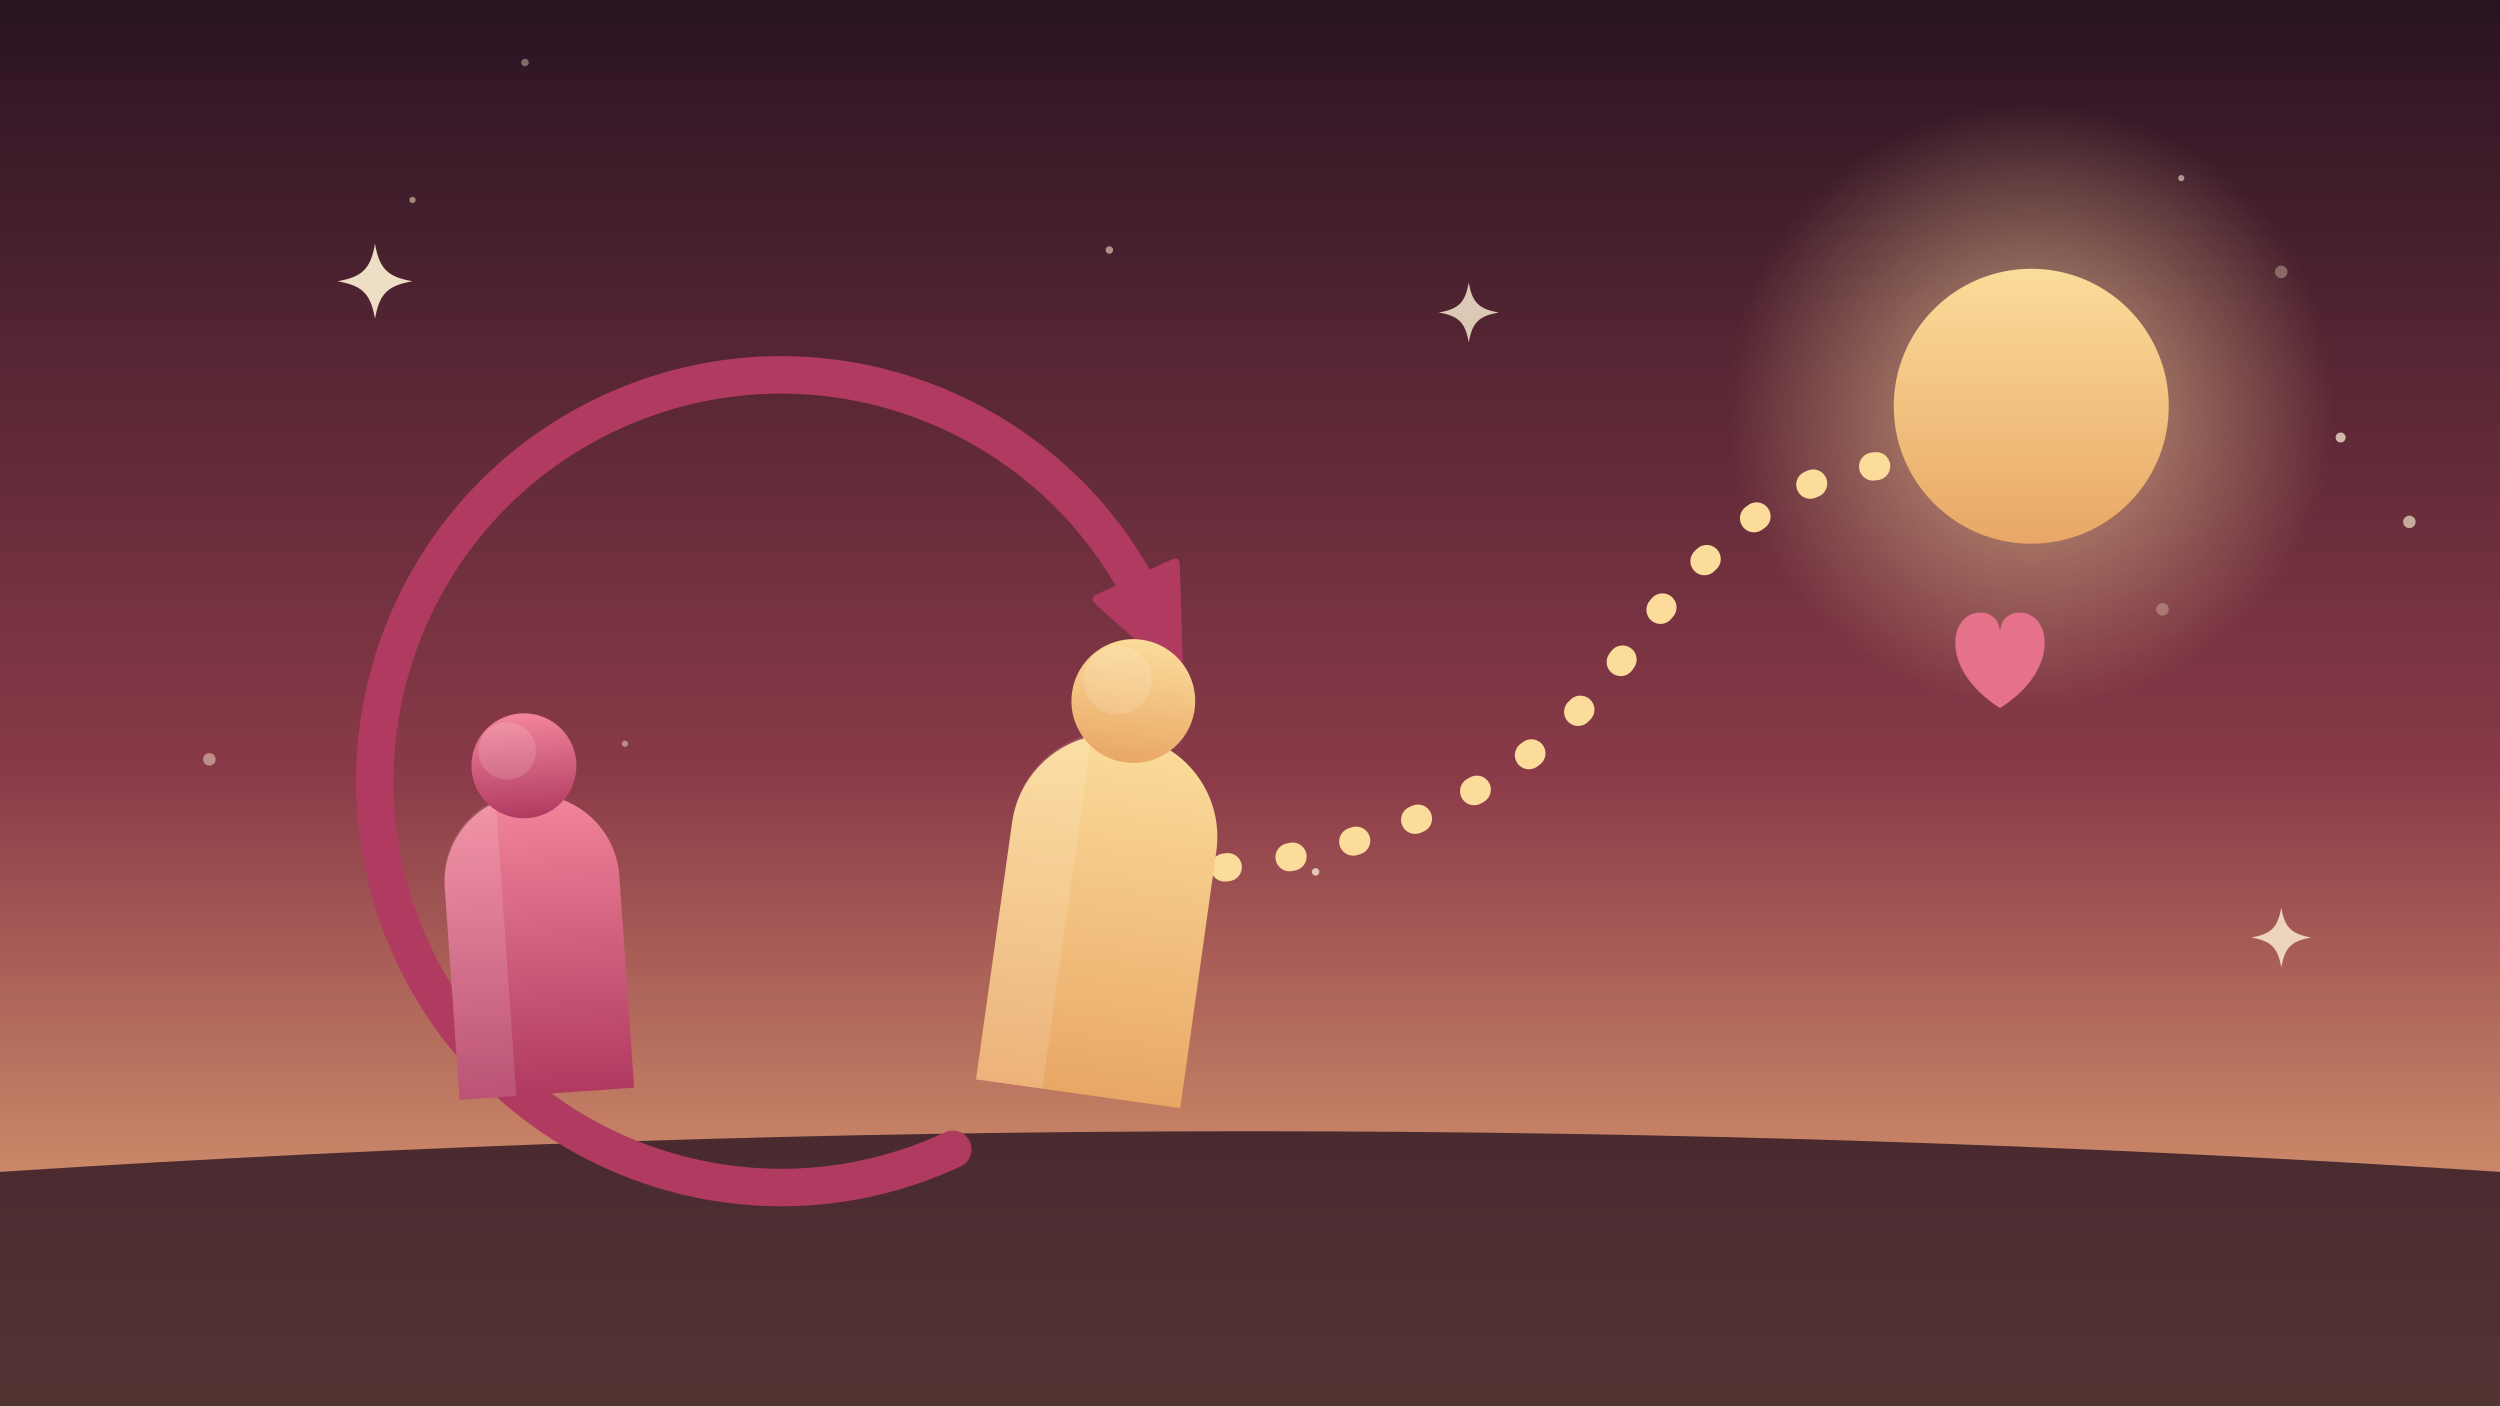
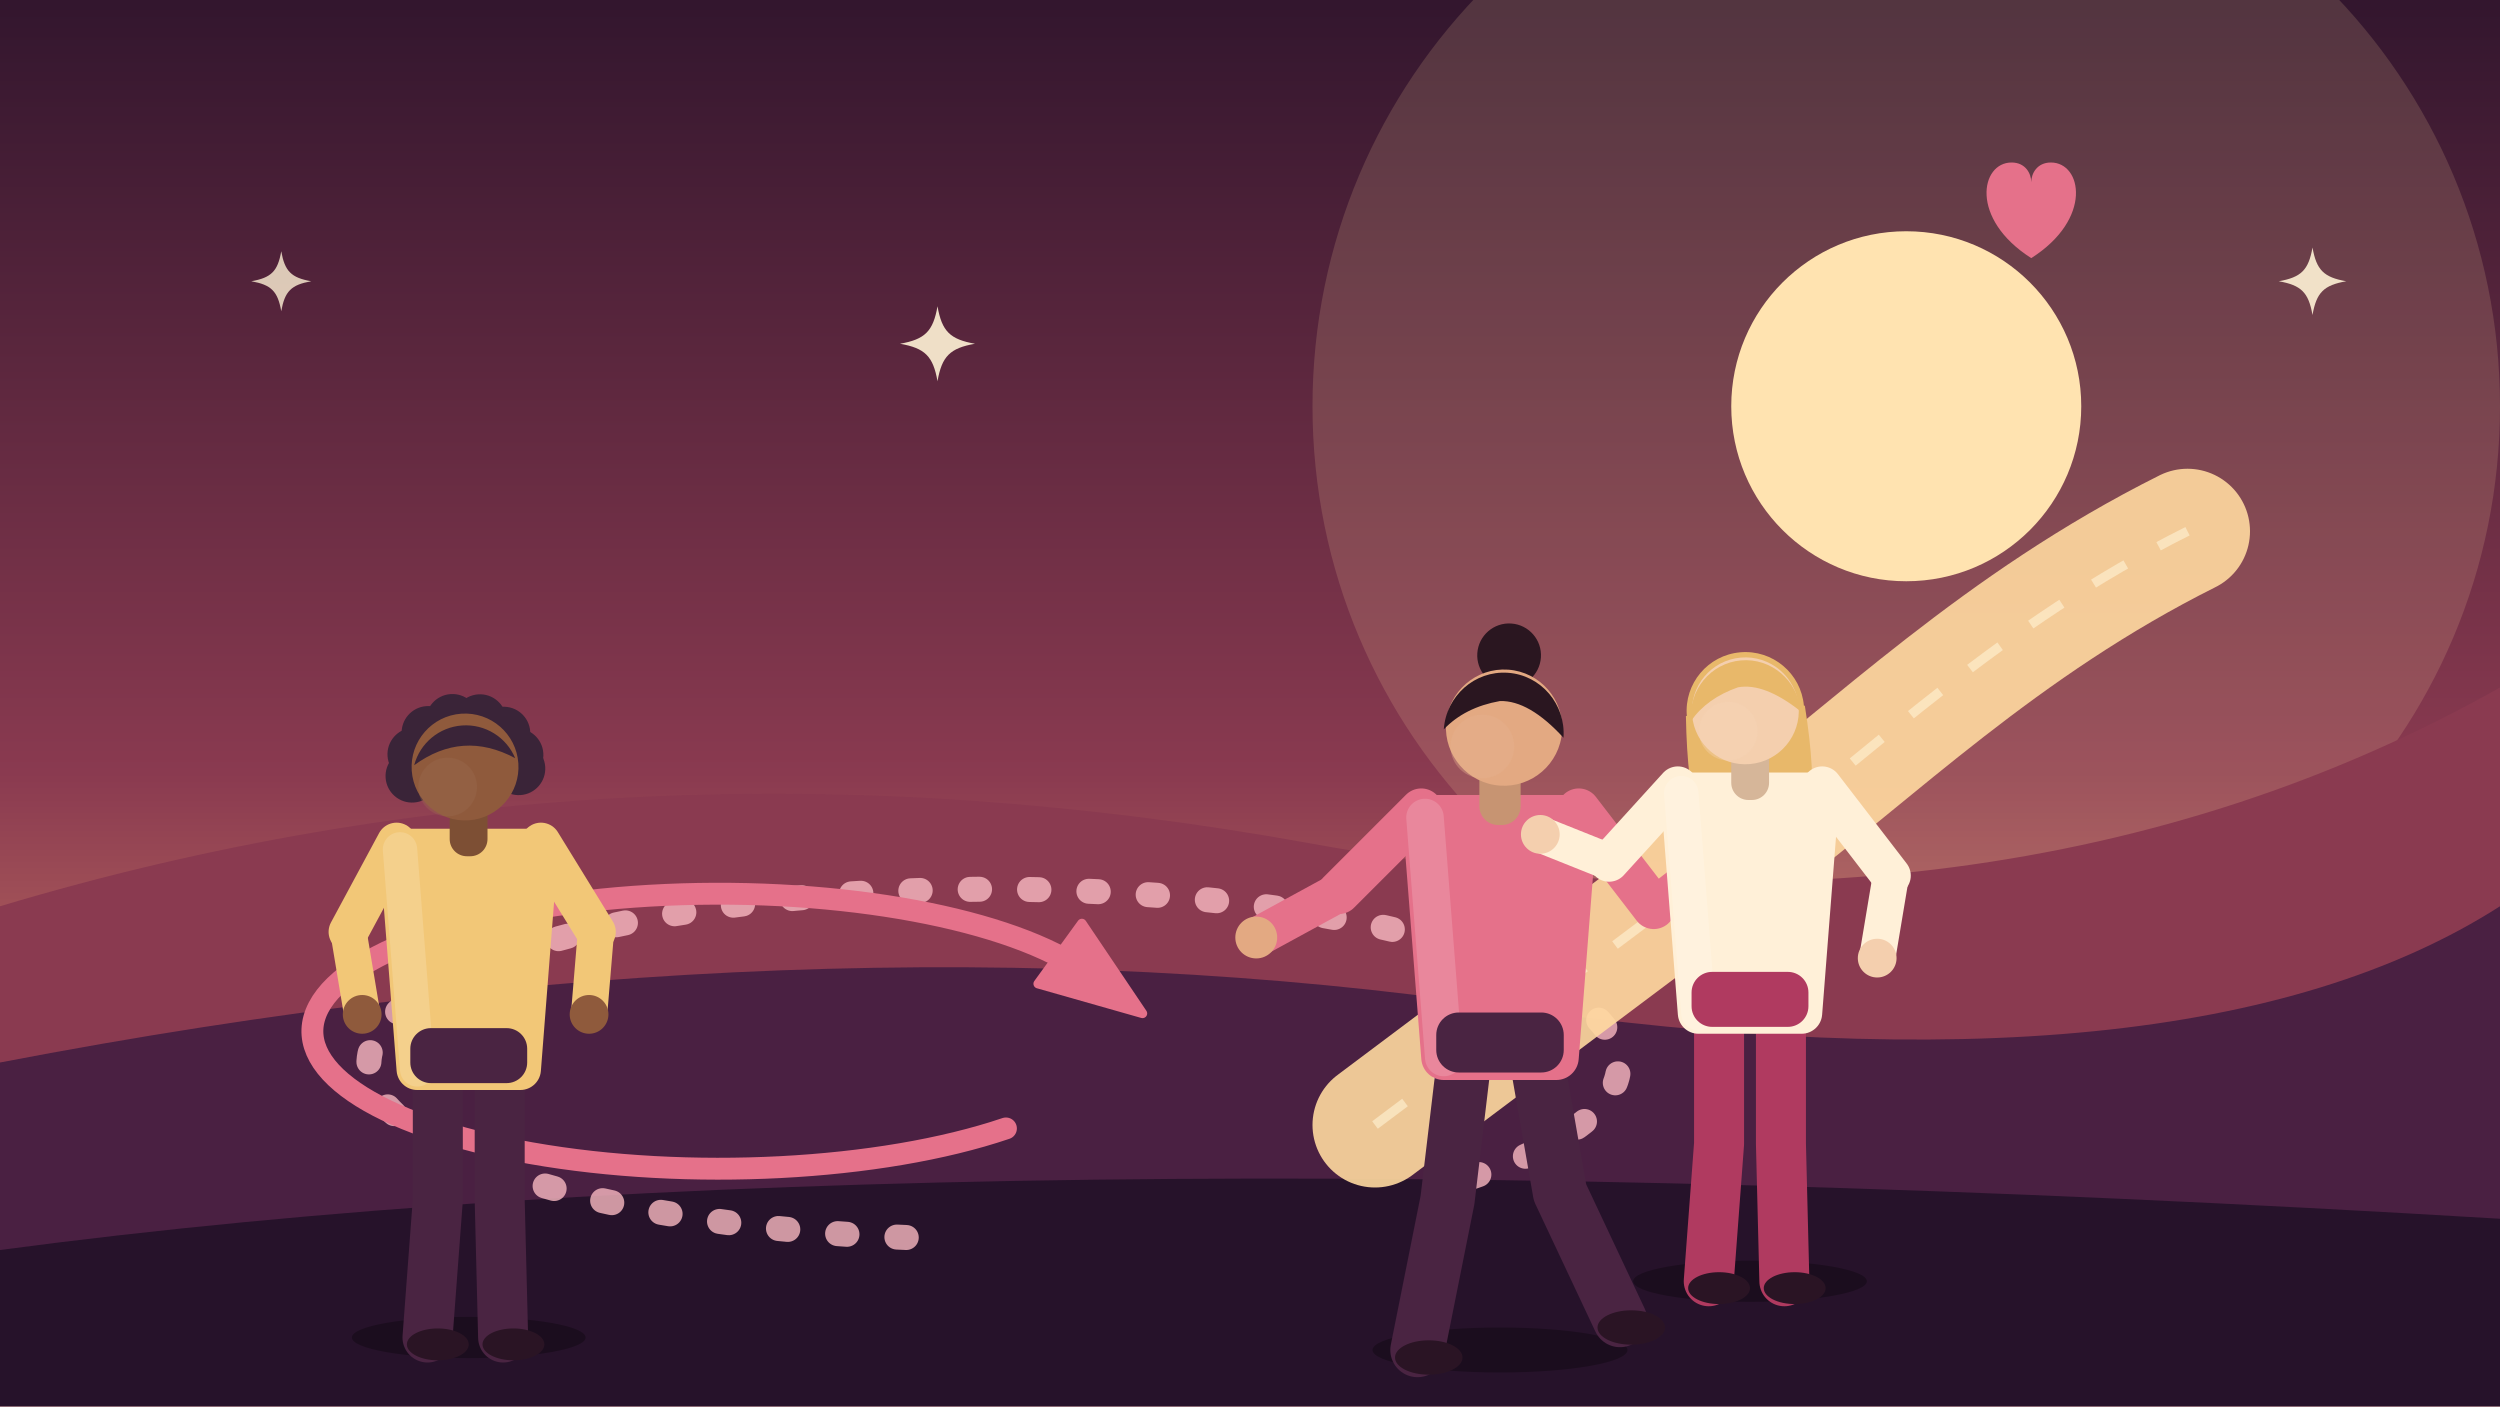
<svg xmlns="http://www.w3.org/2000/svg" viewBox="0 0 800 450" preserveAspectRatio="xMidYMid slice">
  <defs>
-     <linearGradient id="f3g" x1="0" y1="0" x2="0" y2="1">
-       <stop offset="0" stop-color="#fbdc9a" />
-       <stop offset="1" stop-color="#e9a766" />
+     <linearGradient id="f3bg" x1="0" y1="0" x2="0" y2="1">
+       <stop offset="0" stop-color="#33162e" />
+       <stop offset=".55" stop-color="#8a3a50" />
+       <stop offset="1" stop-color="#f0a070" />
    </linearGradient>
-     <linearGradient id="f3r" x1="0" y1="0" x2="0" y2="1">
-       <stop offset="0" stop-color="#f2859b" />
-       <stop offset="1" stop-color="#b03a60" />
-     </linearGradient>
-     <linearGradient id="f3c" x1="0" y1="0" x2="0" y2="1">
-       <stop offset="0" stop-color="#fff6e6" />
-       <stop offset="1" stop-color="#f0dcc0" />
-     </linearGradient>
-     <radialGradient id="f3glow" cx="50%" cy="50%" r="50%">
-       <stop offset="0" stop-color="#ffd9a0" stop-opacity=".85" />
-       <stop offset="1" stop-color="#ffd9a0" stop-opacity="0" />
-     </radialGradient>
-     <radialGradient id="f3rg" cx="50%" cy="50%" r="50%">
-       <stop offset="0" stop-color="#f2859b" stop-opacity=".8" />
-       <stop offset="1" stop-color="#f2859b" stop-opacity="0" />
-     </radialGradient>
-     <linearGradient id="f3beam" x1="0" y1="0" x2="0" y2="1">
-       <stop offset="0" stop-color="#ffe7b8" stop-opacity=".55" />
-       <stop offset="1" stop-color="#ffe7b8" stop-opacity=".02" />
-     </linearGradient>
-     <filter id="f3blur">
-       <feGaussianBlur stdDeviation="8" />
-     </filter>
  </defs>
-   <linearGradient id="f3bg" x1="0" y1="0" x2="0" y2="1">
-     <stop offset="0" stop-color="#2a1422" />
-     <stop offset=".55" stop-color="#8a3a48" />
-     <stop offset="1" stop-color="#f0b47a" />
-   </linearGradient>
  <rect width="800" height="450" fill="url(#f3bg)" />
-   <circle cx="67" cy="243" r="2.0" fill="#fff3d6" opacity="0.46" />
-   <circle cx="749" cy="140" r="1.6" fill="#fff3d6" opacity="0.71" />
-   <circle cx="168" cy="20" r="1.2" fill="#fff3d6" opacity="0.39" />
-   <circle cx="132" cy="64" r="1.0" fill="#fff3d6" opacity="0.50" />
-   <circle cx="200" cy="238" r="1.0" fill="#fff3d6" opacity="0.45" />
-   <circle cx="421" cy="279" r="1.2" fill="#fff3d6" opacity="0.74" />
-   <circle cx="771" cy="167" r="2.0" fill="#fff3d6" opacity="0.63" />
-   <circle cx="642" cy="208" r="2.0" fill="#fff3d6" opacity="0.66" />
-   <circle cx="698" cy="57" r="1.0" fill="#fff3d6" opacity="0.55" />
-   <circle cx="355" cy="80" r="1.2" fill="#fff3d6" opacity="0.55" />
-   <circle cx="692" cy="195" r="2.0" fill="#fff3d6" opacity="0.29" />
-   <circle cx="730" cy="87" r="2.0" fill="#fff3d6" opacity="0.32" />
-   <path d="M0 375 Q400.0 349 800 375 V450 H0Z" fill="#2a1422" opacity=".8" />
-   <circle cx="650" cy="130" r="96.8" fill="url(#f3glow)" opacity=".8" />
-   <circle cx="650" cy="130" r="44" fill="url(#f3g)" />
-   <path d="M304.9 367.8 A130 130 0 1 1 367.8 195.1" stroke="#b03a60" stroke-width="12" fill="none" stroke-linecap="round" />
-   <path d="M377.1 215.0 L351.1 191.8 L376.0 180.2Z" fill="#b03a60" stroke="#b03a60" stroke-width="3" stroke-linejoin="round" />
-   <path d="M350 280 Q470 280 520 210 T620 150" stroke="#fbdc9a" stroke-width="9" fill="none" stroke-linecap="round" stroke-dasharray="1 20" />
-   <g transform="rotate(8 345 350)">
-     <path d="M312.0 350 V267.0 A33.0 33.0 0 0 1 378.0 267.0 V350 Z" fill="url(#f3g)" />
-     <path d="M312.0 350 V267.0 A33.0 33.0 0 0 1 333.4 235.3 L333.4 350 Z" fill="#fff" opacity=".13" />
-     <circle cx="345" cy="223.1" r="19.8" fill="url(#f3g)" />
-     <circle cx="339.1" cy="217.2" r="10.9" fill="#fff" opacity=".14" />
+   <circle cx="610" cy="130" r="190" fill="#ffd9a0" opacity=".16" />
+   <circle cx="610" cy="130" r="56" fill="#ffe3b0" />
+   <path d="M0 290 Q200 230 420 270 T800 220 V450 H0Z" fill="#8a3a50" />
+   <path d="M0 340 Q260 290 480 322 T800 290 V450 H0Z" fill="#4a2042" />
+   <path d="M0 400 Q300 360 800 390 V450 H0Z" fill="#26122a" />
+   <path d="M290 396 A200 56 0 1 1 460 380" stroke="#f8b8c0" stroke-width="8" fill="none" stroke-dasharray="3 16" stroke-linecap="round" opacity=".8" />
+   <path d="M440 360 C480 330 520 300 560 270 S640 200 700 170" stroke="#ffd9a0" stroke-width="40" fill="none" stroke-linecap="round" opacity=".9" />
+   <path d="M440 360 C480 330 520 300 560 270 S640 200 700 170" stroke="#fff3d6" stroke-width="3" fill="none" stroke-dasharray="12 12" opacity=".6" />
+   <path d="M321.9 361.1 A130 44 0 1 1 347.8 311.4" stroke="#e5718a" stroke-width="7" fill="none" stroke-linecap="round" />
+   <path d="M365.6 324.3 L332.2 314.8 L346.2 295.5Z" fill="#e5718a" stroke="#e5718a" stroke-width="3" stroke-linejoin="round" />
+   <g transform="translate(150 340) scale(1 1) translate(-150 -340)">
+     <ellipse cx="150" cy="428.0" rx="37.4" ry="6.6" fill="#000" opacity=".28" />
+     <g transform="rotate(0 150 340)">
+       <g transform="rotate(-4 150 262.4)">
+         <circle cx="134.0" cy="240.2" r="8.5" fill="#3a2438" />
+         <circle cx="139.0" cy="233.6" r="8.5" fill="#3a2438" />
+         <circle cx="147.0" cy="230.3" r="8.5" fill="#3a2438" />
+         <circle cx="155.8" cy="231.0" r="8.5" fill="#3a2438" />
+         <circle cx="163.1" cy="235.5" r="8.5" fill="#3a2438" />
+         <circle cx="166.8" cy="242.7" r="8.5" fill="#3a2438" />
+         <circle cx="132.9" cy="247.1" r="8.5" fill="#3a2438" />
+         <circle cx="167.1" cy="247.1" r="8.5" fill="#3a2438" />
+       </g>
+       <path d="M140.1 337.8 L140.1 384.0 L136.8 428.0" stroke="#4a2442" stroke-width="16.0" fill="none" stroke-linecap="round" stroke-linejoin="round" />
+       <ellipse cx="140.1" cy="430.2" rx="9.9" ry="5.1" fill="#2a1424" />
+       <path d="M159.9 337.8 L159.9 384.0 L161.0 428.0" stroke="#4a2442" stroke-width="16.0" fill="none" stroke-linecap="round" stroke-linejoin="round" />
+       <ellipse cx="164.3" cy="430.2" rx="9.9" ry="5.1" fill="#2a1424" />
+       <path d="M126.9 269.6 L111.5 298.2" stroke="#f2c777" stroke-width="12.7" fill="none" stroke-linecap="round" stroke-linejoin="round" />
+       <path d="M111.5 298.2 L115.9 324.6" stroke="#f2c777" stroke-width="11.6" fill="none" stroke-linecap="round" stroke-linejoin="round" />
+       <circle cx="115.9" cy="324.6" r="6.2" fill="#8f5a3c" />
+       <path d="M128.0 271.8 L172.0 271.8 L166.5 342.2 L133.5 342.2Z" fill="#f2c777" stroke="#f2c777" stroke-width="13.2" stroke-linejoin="round" />
+       <path d="M128.0 271.8 L133.5 342.2" stroke="#fff" stroke-opacity=".16" stroke-width="11.0" stroke-linecap="round" />
+       <rect x="131.3" y="329.0" width="37.4" height="17.6" rx="6.6" fill="#4a2442" />
+       <path d="M173.1 269.6 L190.7 298.2" stroke="#f2c777" stroke-width="12.7" fill="none" stroke-linecap="round" stroke-linejoin="round" />
+       <path d="M190.7 298.2 L188.5 324.6" stroke="#f2c777" stroke-width="11.6" fill="none" stroke-linecap="round" stroke-linejoin="round" />
+       <circle cx="188.5" cy="324.6" r="6.2" fill="#8f5a3c" />
+       <rect x="143.9" y="254.2" width="12.1" height="19.8" rx="5.5" fill="#7d4f34" />
+       <g transform="rotate(-4 150 262.4)">
+         <circle cx="150" cy="245.4" r="17.1" fill="#8f5a3c" />
+         <circle cx="144.0" cy="251.4" r="9.4" fill="#9a6a4f" opacity=".35" />
+         <path d="M133.8 243.7 A17.1 17.1 0 0 1 166.2 243.7 Q150.0 233.5 133.8 243.7Z" fill="#3a2438" />
+       </g>
+     </g>
  </g>
-   <g transform="rotate(-4 175 350)">
-     <path d="M147.0 350 V282.0 A28.0 28.0 0 0 1 203.0 282.0 V350 Z" fill="url(#f3r)" />
-     <path d="M147.0 350 V282.0 A28.0 28.0 0 0 1 165.2 255.1 L165.2 350 Z" fill="#fff" opacity=".13" />
-     <circle cx="175" cy="244.8" r="16.8" fill="url(#f3r)" />
-     <circle cx="170.0" cy="239.7" r="9.2" fill="#fff" opacity=".14" />
+   <g transform="translate(480 336) scale(1 1) translate(-480 -336)">
+     <ellipse cx="480" cy="432.0" rx="40.8" ry="7.2" fill="#000" opacity=".28" />
+     <g transform="rotate(0 480 336)">
+       <g transform="rotate(4 480 251.4)">
+         <circle cx="480" cy="209.6" r="10.2" fill="#2a1620" />
+       </g>
+       <path d="M469.2 333.6 L463.2 384.0 L453.6 432.0" stroke="#4a2442" stroke-width="17.4" fill="none" stroke-linecap="round" stroke-linejoin="round" />
+       <ellipse cx="457.2" cy="434.4" rx="10.8" ry="5.5" fill="#2a1424" />
+       <path d="M490.8 333.6 L499.2 381.6 L518.4 422.4" stroke="#4a2442" stroke-width="17.4" fill="none" stroke-linecap="round" stroke-linejoin="round" />
+       <ellipse cx="522.0" cy="424.8" rx="10.8" ry="5.5" fill="#2a1424" />
+       <path d="M454.8 259.2 L428.4 285.6" stroke="#e5718a" stroke-width="13.8" fill="none" stroke-linecap="round" stroke-linejoin="round" />
+       <path d="M428.4 285.6 L402.0 300.0" stroke="#e5718a" stroke-width="12.6" fill="none" stroke-linecap="round" stroke-linejoin="round" />
+       <circle cx="402.0" cy="300.0" r="6.7" fill="#e3a982" />
+       <path d="M456.0 261.6 L504.0 261.6 L498.0 338.4 L462.0 338.4Z" fill="#e5718a" stroke="#e5718a" stroke-width="14.4" stroke-linejoin="round" />
+       <path d="M456.0 261.6 L462.0 338.4" stroke="#fff" stroke-opacity=".16" stroke-width="12.0" stroke-linecap="round" />
+       <rect x="459.6" y="324.0" width="40.8" height="19.2" rx="7.2" fill="#4a2442" />
+       <path d="M505.2 259.2 L529.2 290.4" stroke="#e5718a" stroke-width="13.8" fill="none" stroke-linecap="round" stroke-linejoin="round" />
+       <path d="M529.2 290.4 L550.8 273.6" stroke="#e5718a" stroke-width="12.6" fill="none" stroke-linecap="round" stroke-linejoin="round" />
+       <circle cx="550.8" cy="273.6" r="6.7" fill="#e3a982" />
+       <rect x="473.4" y="242.4" width="13.2" height="21.6" rx="6.0" fill="#c79472" />
+       <g transform="rotate(4 480 251.4)">
+         <circle cx="480" cy="232.8" r="18.6" fill="#e3a982" />
+         <circle cx="473.5" cy="239.3" r="10.2" fill="#e5b18e" opacity=".35" />
+         <path d="M460.8 234.7 A19.2 19.5 0 0 1 499.2 234.7 Q487.4 223.5 478.1 224.4 Q467.0 227.2 460.8 234.7Z" fill="#2a1620" />
+       </g>
+     </g>
  </g>
-   <path d="M0 14 C-22 0 -18 -20 -7 -20 C-2 -20 0 -16 0 -13 C0 -16 2 -20 7 -20 C18 -20 22 0 0 14 Z" transform="translate(640 214) rotate(0) scale(0.9)" fill="#e5718a" opacity="1" />
-   <path d="M0-12C1.4-4 4-1.4 12 0 4 1.4 1.4 4 0 12-1.4 4-4 1.4-12 0-4-1.4-1.4-4 0-12Z" transform="translate(120 90) scale(1)" fill="#fff3d6" opacity="0.9" />
-   <path d="M0-12C1.4-4 4-1.4 12 0 4 1.4 1.4 4 0 12-1.4 4-4 1.4-12 0-4-1.4-1.4-4 0-12Z" transform="translate(470 100) scale(0.8)" fill="#fff3d6" opacity="0.8" />
-   <path d="M0-12C1.4-4 4-1.4 12 0 4 1.4 1.4 4 0 12-1.4 4-4 1.4-12 0-4-1.4-1.4-4 0-12Z" transform="translate(730 300) scale(0.8)" fill="#fff3d6" opacity="0.8" />
+   <g transform="translate(560 322) scale(1 1) translate(-560 -322)">
+     <ellipse cx="560" cy="410.0" rx="37.4" ry="6.6" fill="#000" opacity=".28" />
+     <g transform="rotate(0 560 322)">
+       <g transform="rotate(-5 560 244.4)">
+         <path d="M540.9 227.4 Q537.8 271.7 551.5 273.4 L568.5 273.4 Q582.2 271.7 579.1 227.4 Z" fill="#e8b86a" />
+         <circle cx="560" cy="227.4" r="18.8" fill="#e8b86a" />
+       </g>
+       <path d="M550.1 319.8 L550.1 366.0 L546.8 410.0" stroke="#b03a60" stroke-width="16.0" fill="none" stroke-linecap="round" stroke-linejoin="round" />
+       <ellipse cx="550.1" cy="412.2" rx="9.9" ry="5.1" fill="#2a1424" />
+       <path d="M569.9 319.8 L569.9 366.0 L571.0 410.0" stroke="#b03a60" stroke-width="16.0" fill="none" stroke-linecap="round" stroke-linejoin="round" />
+       <ellipse cx="574.3" cy="412.2" rx="9.9" ry="5.1" fill="#2a1424" />
+       <path d="M536.9 251.6 L514.9 275.8" stroke="#fff0d8" stroke-width="12.7" fill="none" stroke-linecap="round" stroke-linejoin="round" />
+       <path d="M514.9 275.8 L492.9 267.0" stroke="#fff0d8" stroke-width="11.6" fill="none" stroke-linecap="round" stroke-linejoin="round" />
+       <circle cx="492.9" cy="267.0" r="6.2" fill="#f4cfae" />
+       <path d="M538.0 253.8 L582.0 253.8 L576.5 324.2 L543.5 324.2Z" fill="#fff0d8" stroke="#fff0d8" stroke-width="13.2" stroke-linejoin="round" />
+       <path d="M538.0 253.8 L543.5 324.2" stroke="#fff" stroke-opacity=".16" stroke-width="11.0" stroke-linecap="round" />
+       <rect x="541.3" y="311.0" width="37.4" height="17.6" rx="6.6" fill="#b03a60" />
+       <path d="M583.1 251.6 L605.1 280.2" stroke="#fff0d8" stroke-width="12.7" fill="none" stroke-linecap="round" stroke-linejoin="round" />
+       <path d="M605.1 280.2 L600.7 306.6" stroke="#fff0d8" stroke-width="11.6" fill="none" stroke-linecap="round" stroke-linejoin="round" />
+       <circle cx="600.7" cy="306.6" r="6.2" fill="#f4cfae" />
+       <rect x="554.0" y="236.2" width="12.1" height="19.8" rx="5.5" fill="#d6b699" />
+       <g transform="rotate(-5 560 244.4)">
+         <circle cx="560" cy="227.4" r="17.1" fill="#f4cfae" />
+         <circle cx="554.0" cy="233.4" r="9.4" fill="#f5d3b6" opacity=".35" />
+         <path d="M542.4 229.1 A17.6 17.9 0 0 1 577.6 229.1 Q566.8 218.9 558.3 219.7 Q548.1 222.3 542.4 229.1Z" fill="#e8b86a" />
+       </g>
+     </g>
+   </g>
+   <path d="M0 14 C-22 0 -18 -20 -7 -20 C-2 -20 0 -16 0 -13 C0 -16 2 -20 7 -20 C18 -20 22 0 0 14 Z" transform="translate(650 70) rotate(0) scale(0.9)" fill="#e5718a" opacity="1" />
+   <path d="M0-12C1.4-4 4-1.4 12 0 4 1.4 1.4 4 0 12-1.4 4-4 1.4-12 0-4-1.4-1.4-4 0-12Z" transform="translate(300 110) scale(1)" fill="#fff3d6" opacity="0.9" />
+   <path d="M0-12C1.4-4 4-1.4 12 0 4 1.4 1.4 4 0 12-1.4 4-4 1.4-12 0-4-1.4-1.4-4 0-12Z" transform="translate(740 90) scale(0.9)" fill="#fff3d6" opacity="0.9" />
+   <path d="M0-12C1.4-4 4-1.4 12 0 4 1.4 1.4 4 0 12-1.4 4-4 1.4-12 0-4-1.4-1.4-4 0-12Z" transform="translate(90 90) scale(0.8)" fill="#fff3d6" opacity="0.8" />
</svg>
